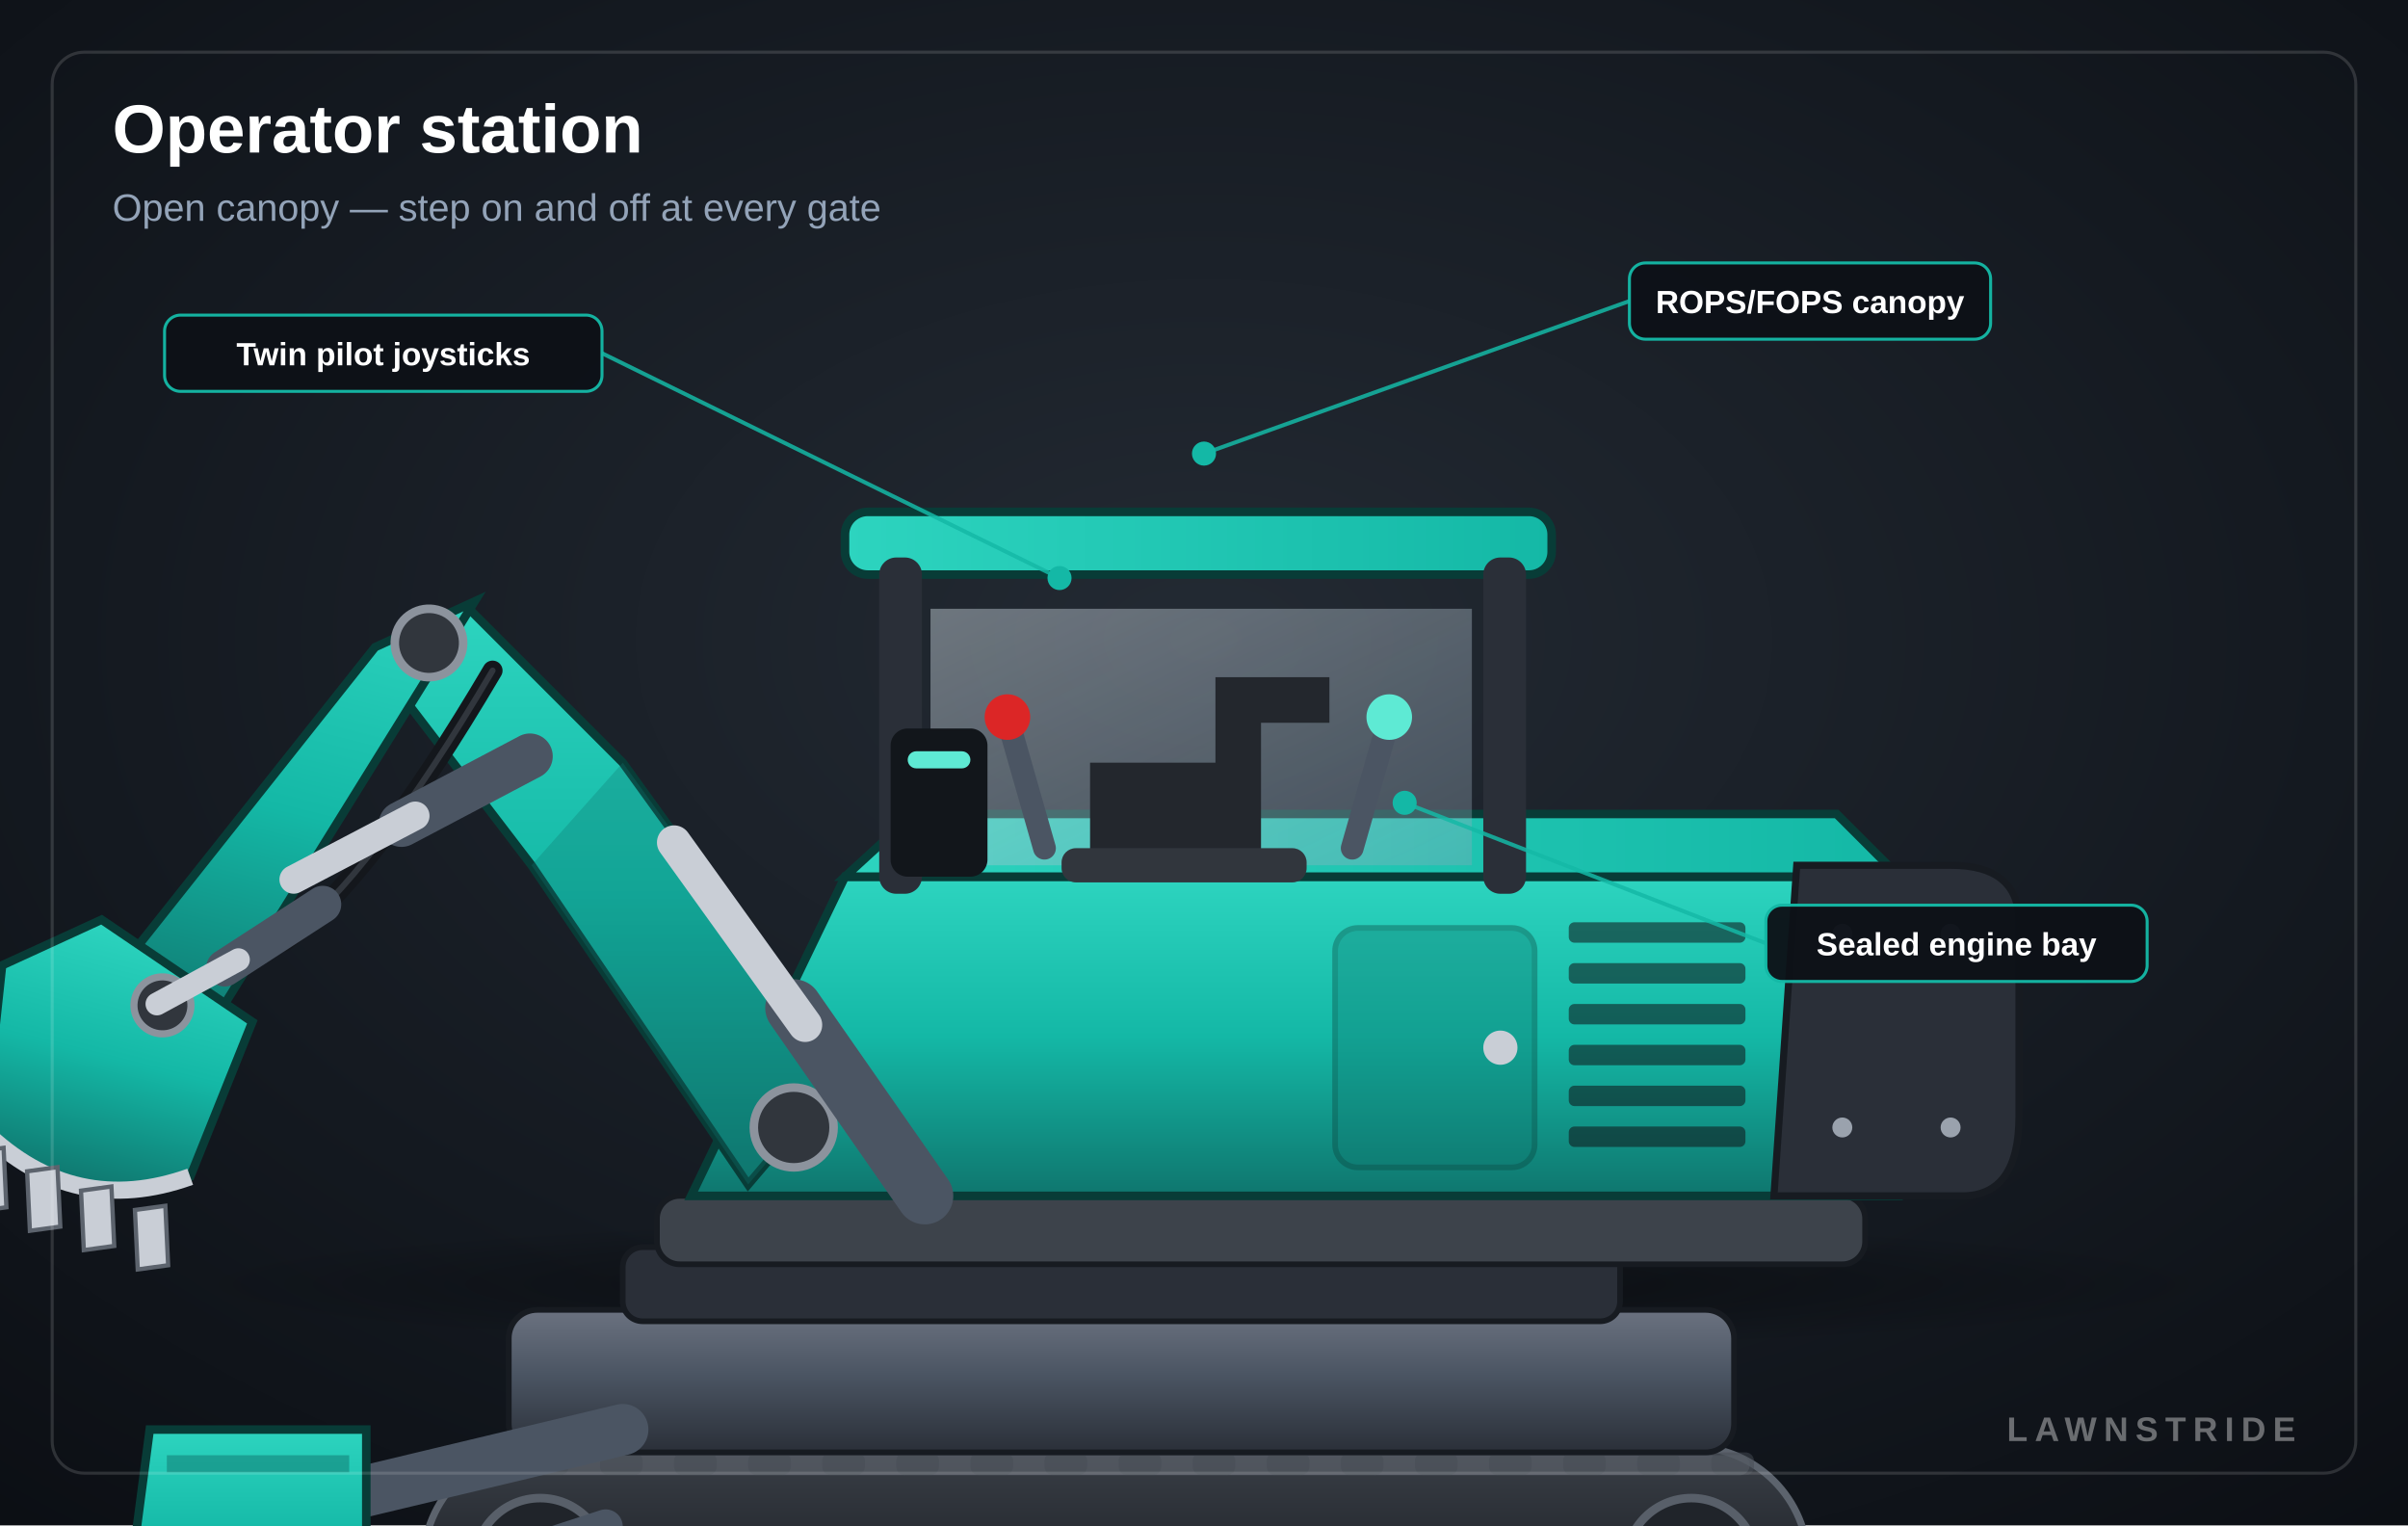
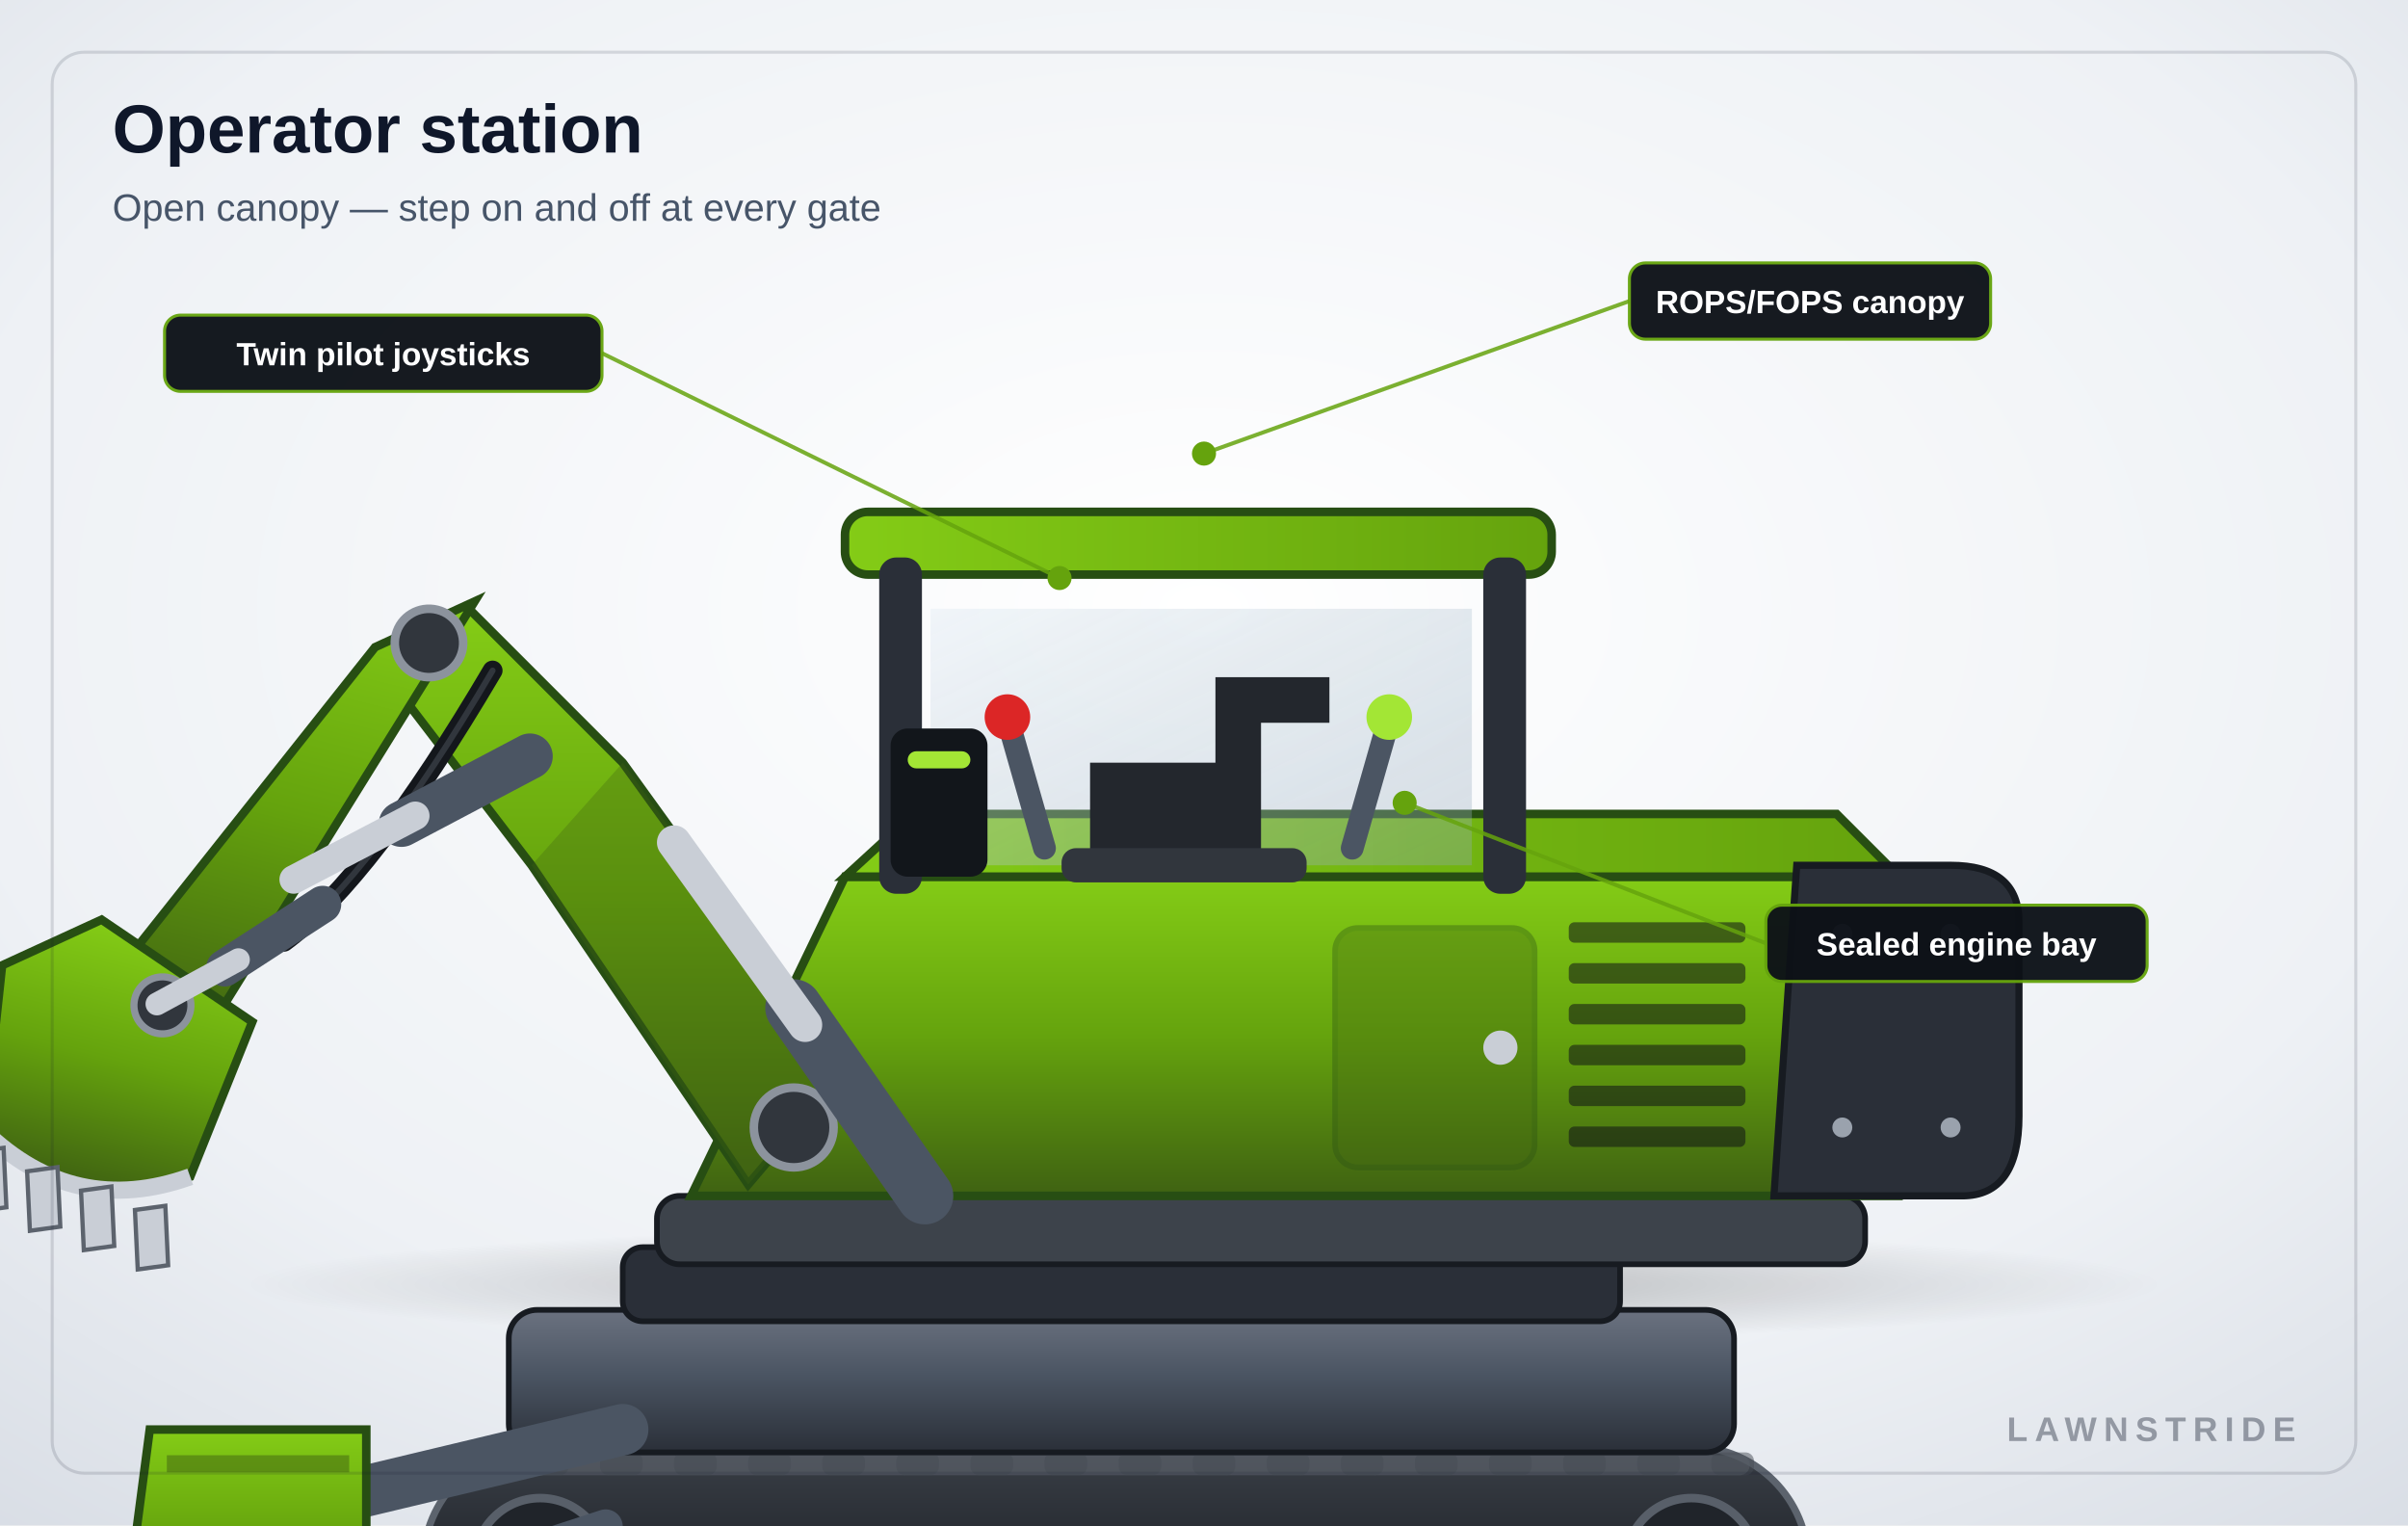
<svg xmlns="http://www.w3.org/2000/svg" viewBox="0 0 1200 760" width="1200" height="760" role="img">
  <defs>
    <linearGradient id="steel" x1="0" y1="0" x2="0" y2="1">
      <stop offset="0" stop-color="#6b7280" />
      <stop offset=".45" stop-color="#4b5563" />
      <stop offset="1" stop-color="#2a2f38" />
    </linearGradient>
    <linearGradient id="steelLite" x1="0" y1="0" x2="0" y2="1">
      <stop offset="0" stop-color="#aeb6c2" />
      <stop offset="1" stop-color="#6b7280" />
    </linearGradient>
    <linearGradient id="dark" x1="0" y1="0" x2="0" y2="1">
      <stop offset="0" stop-color="#31363f" />
      <stop offset="1" stop-color="#15181d" />
    </linearGradient>
    <linearGradient id="rubber" x1="0" y1="0" x2="0" y2="1">
      <stop offset="0" stop-color="#3a3f47" />
      <stop offset=".5" stop-color="#23272d" />
      <stop offset="1" stop-color="#131519" />
    </linearGradient>
    <radialGradient id="studioD" cx=".5" cy=".42" r=".78">
      <stop offset="0" stop-color="#232a33" />
      <stop offset=".6" stop-color="#141920" />
      <stop offset="1" stop-color="#0b0e13" />
    </radialGradient>
    <radialGradient id="studioL" cx=".5" cy=".4" r=".8">
      <stop offset="0" stop-color="#ffffff" />
      <stop offset=".65" stop-color="#eef1f5" />
      <stop offset="1" stop-color="#d7dce4" />
    </radialGradient>
    <linearGradient id="skyG" x1="0" y1="0" x2="0" y2="1">
      <stop offset="0" stop-color="#9fc0d8" />
      <stop offset=".55" stop-color="#cfe0ea" />
      <stop offset="1" stop-color="#e8eef2" />
    </linearGradient>
    <radialGradient id="shadow" cx=".5" cy=".5" r=".5">
      <stop offset="0" stop-color="#000" stop-opacity=".55" />
      <stop offset="1" stop-color="#000" stop-opacity="0" />
    </radialGradient>
    <linearGradient id="glassG" x1="0" y1="0" x2="1" y2="1">
      <stop offset="0" stop-color="#dfeaf2" stop-opacity=".9" />
      <stop offset="1" stop-color="#8fa6b8" stop-opacity=".75" />
    </linearGradient>
    <linearGradient id="paint" x1="0" y1="0" x2="0" y2="1">
-       <stop offset="0" stop-color="#2dd4bf" />
-       <stop offset=".5" stop-color="#14b8a6" />
-       <stop offset="1" stop-color="#0f766e" />
+       <stop offset="0" stop-color="#84cc16" />
+       <stop offset=".5" stop-color="#65a30d" />
+       <stop offset="1" stop-color="#3f6212" />
    </linearGradient>
    <linearGradient id="paintTop" x1="0" y1="0" x2="1" y2="0">
-       <stop offset="0" stop-color="#2dd4bf" />
-       <stop offset="1" stop-color="#14b8a6" />
+       <stop offset="0" stop-color="#84cc16" />
+       <stop offset="1" stop-color="#65a30d" />
    </linearGradient>
  </defs>
-   <rect width="1200" height="760" fill="url(#studioD)" />
-   <ellipse cx="600.0" cy="640" rx="504.0" ry="34" fill="url(#shadow)" />
+   <rect width="1200" height="760" fill="url(#studioL)" />
+   <ellipse cx="600.0" cy="640" rx="480.0" ry="30" fill="url(#shadow)" opacity=".5" />
  <g transform="translate(-246.3,-46.0) scale(1.42)">
    <rect x="322" y="540" width="486" height="82" rx="41.0" fill="url(#rubber)" stroke="#5c636d" stroke-width="2.5" />
    <rect x="342.5" y="543" width="445.0" height="7" rx="3.5" fill="#6e767f" opacity=".45" />
    <rect x="332" y="611" width="15" height="9" rx="3" fill="#0c0e11" opacity=".85" />
    <rect x="332" y="542" width="15" height="8" rx="3" fill="#454b54" opacity=".5" />
    <rect x="358" y="611" width="15" height="9" rx="3" fill="#0c0e11" opacity=".85" />
    <rect x="358" y="542" width="15" height="8" rx="3" fill="#454b54" opacity=".5" />
    <rect x="384" y="611" width="15" height="9" rx="3" fill="#0c0e11" opacity=".85" />
    <rect x="384" y="542" width="15" height="8" rx="3" fill="#454b54" opacity=".5" />
    <rect x="410" y="611" width="15" height="9" rx="3" fill="#0c0e11" opacity=".85" />
    <rect x="410" y="542" width="15" height="8" rx="3" fill="#454b54" opacity=".5" />
    <rect x="436" y="611" width="15" height="9" rx="3" fill="#0c0e11" opacity=".85" />
    <rect x="436" y="542" width="15" height="8" rx="3" fill="#454b54" opacity=".5" />
    <rect x="462" y="611" width="15" height="9" rx="3" fill="#0c0e11" opacity=".85" />
    <rect x="462" y="542" width="15" height="8" rx="3" fill="#454b54" opacity=".5" />
    <rect x="488" y="611" width="15" height="9" rx="3" fill="#0c0e11" opacity=".85" />
    <rect x="488" y="542" width="15" height="8" rx="3" fill="#454b54" opacity=".5" />
    <rect x="514" y="611" width="15" height="9" rx="3" fill="#0c0e11" opacity=".85" />
    <rect x="514" y="542" width="15" height="8" rx="3" fill="#454b54" opacity=".5" />
    <rect x="540" y="611" width="15" height="9" rx="3" fill="#0c0e11" opacity=".85" />
    <rect x="540" y="542" width="15" height="8" rx="3" fill="#454b54" opacity=".5" />
    <rect x="566" y="611" width="15" height="9" rx="3" fill="#0c0e11" opacity=".85" />
    <rect x="566" y="542" width="15" height="8" rx="3" fill="#454b54" opacity=".5" />
    <rect x="592" y="611" width="15" height="9" rx="3" fill="#0c0e11" opacity=".85" />
    <rect x="592" y="542" width="15" height="8" rx="3" fill="#454b54" opacity=".5" />
    <rect x="618" y="611" width="15" height="9" rx="3" fill="#0c0e11" opacity=".85" />
    <rect x="618" y="542" width="15" height="8" rx="3" fill="#454b54" opacity=".5" />
    <rect x="644" y="611" width="15" height="9" rx="3" fill="#0c0e11" opacity=".85" />
    <rect x="644" y="542" width="15" height="8" rx="3" fill="#454b54" opacity=".5" />
    <rect x="670" y="611" width="15" height="9" rx="3" fill="#0c0e11" opacity=".85" />
    <rect x="670" y="542" width="15" height="8" rx="3" fill="#454b54" opacity=".5" />
    <rect x="696" y="611" width="15" height="9" rx="3" fill="#0c0e11" opacity=".85" />
    <rect x="696" y="542" width="15" height="8" rx="3" fill="#454b54" opacity=".5" />
    <rect x="722" y="611" width="15" height="9" rx="3" fill="#0c0e11" opacity=".85" />
    <rect x="722" y="542" width="15" height="8" rx="3" fill="#454b54" opacity=".5" />
    <rect x="748" y="611" width="15" height="9" rx="3" fill="#0c0e11" opacity=".85" />
    <rect x="748" y="542" width="15" height="8" rx="3" fill="#454b54" opacity=".5" />
    <rect x="774" y="611" width="15" height="9" rx="3" fill="#0c0e11" opacity=".85" />
    <rect x="774" y="542" width="15" height="8" rx="3" fill="#454b54" opacity=".5" />
    <circle cx="363.0" cy="581.0" r="22.96" fill="#20242a" stroke="#585f69" stroke-width="3" />
    <circle cx="767.0" cy="581.0" r="22.96" fill="#20242a" stroke="#585f69" stroke-width="3" />
    <circle cx="363.0" cy="581.0" r="8.2" fill="#6f7883" />
    <circle cx="767.0" cy="581.0" r="8.2" fill="#6f7883" />
    <circle cx="467.8" cy="598.22" r="9.84" fill="#31363d" stroke="#575e68" stroke-width="2" />
    <circle cx="565.0" cy="598.22" r="9.84" fill="#31363d" stroke="#575e68" stroke-width="2" />
    <circle cx="662.2" cy="598.22" r="9.84" fill="#31363d" stroke="#575e68" stroke-width="2" />
    <rect x="352" y="492" width="430" height="50" rx="10" fill="url(#steel)" stroke="#171b21" stroke-width="2" />
    <rect x="392" y="470" width="350" height="26" rx="7" fill="#2a2f38" stroke="#171b21" stroke-width="2" />
    <g transform="translate(0,0)">
      <path d="M300 556 L392 534" stroke="#4b5563" stroke-width="18" stroke-linecap="round" />
      <path d="M300 596 L386 568" stroke="#4b5563" stroke-width="12" stroke-linecap="round" />
-       <path d="M226 534 L302 534 L302 610 L216 610 Z" fill="url(#paint)" stroke="#083c37" stroke-width="3" />
+       <path d="M226 534 L302 534 L302 610 L216 610 Z" fill="url(#paint)" stroke="#274e13" stroke-width="3" />
      <rect x="212" y="602" width="94" height="14" rx="5" fill="url(#steelLite)" stroke="#5c636d" stroke-width="2" />
-       <path d="M232 546 L296 546" stroke="#0f766e" stroke-width="6" opacity=".5" />
+       <path d="M232 546 L296 546" stroke="#3f6212" stroke-width="6" opacity=".5" />
    </g>
    <rect x="404" y="452" width="424" height="24" rx="8" fill="#3d434b" stroke="#171b21" stroke-width="2" />
-     <path d="M416 452 L840 452 L860 366 L840 340 L470 340 Z" fill="url(#paint)" stroke="#083c37" stroke-width="3" />
-     <path d="M470 340 L840 340 L818 318 L494 318 Z" fill="url(#paintTop)" stroke="#083c37" stroke-width="3" />
+     <path d="M416 452 L840 452 L860 366 L840 340 L470 340 Z" fill="url(#paint)" stroke="#274e13" stroke-width="3" />
+     <path d="M470 340 L840 340 L818 318 L494 318 Z" fill="url(#paintTop)" stroke="#274e13" stroke-width="3" />
    <path d="M796 452 L862 452 Q882 452 882 424 L882 356 Q882 336 858 336 L804 336 Z" fill="#2a2f38" stroke="#171b21" stroke-width="2.5" />
    <circle cx="820" cy="360" r="3.5" fill="#9aa2ad" />
    <circle cx="858" cy="360" r="3.5" fill="#9aa2ad" />
    <circle cx="820" cy="428" r="3.5" fill="#9aa2ad" />
    <circle cx="858" cy="428" r="3.5" fill="#9aa2ad" />
    <rect x="724" y="356.0" width="62" height="7.167" rx="2" fill="#0f1216" opacity=".55" />
    <rect x="724" y="370.333" width="62" height="7.167" rx="2" fill="#0f1216" opacity=".55" />
    <rect x="724" y="384.667" width="62" height="7.167" rx="2" fill="#0f1216" opacity=".55" />
    <rect x="724" y="399.0" width="62" height="7.167" rx="2" fill="#0f1216" opacity=".55" />
    <rect x="724" y="413.333" width="62" height="7.167" rx="2" fill="#0f1216" opacity=".55" />
    <rect x="724" y="427.667" width="62" height="7.167" rx="2" fill="#0f1216" opacity=".55" />
-     <rect x="642" y="358" width="70" height="84" rx="8" fill="#0f766e" opacity=".35" stroke="#083c37" stroke-width="2" />
+     <rect x="642" y="358" width="70" height="84" rx="8" fill="#3f6212" opacity=".35" stroke="#274e13" stroke-width="2" />
    <circle cx="700" cy="400" r="6" fill="#c9ced6" />
-     <rect x="470" y="212" width="248" height="22" rx="8" fill="url(#paintTop)" stroke="#083c37" stroke-width="3" />
+     <rect x="470" y="212" width="248" height="22" rx="8" fill="url(#paintTop)" stroke="#274e13" stroke-width="3" />
    <rect x="482" y="228" width="15" height="118" rx="6" fill="#2a2f38" />
    <rect x="694" y="228" width="15" height="118" rx="6" fill="#2a2f38" />
    <path d="M500 336 L690 336 L690 246 L500 246 Z" fill="url(#glassG)" opacity=".45" />
    <path d="M556 336 L616 336 L616 286 L640 286 L640 270 L600 270 L600 300 L556 300 Z" fill="#23272d" />
    <rect x="546" y="330" width="86" height="12" rx="5" fill="#31363d" />
    <path d="M540 330 L528 288" stroke="#4b5563" stroke-width="8" stroke-linecap="round" />
    <path d="M648 330 L660 288" stroke="#4b5563" stroke-width="8" stroke-linecap="round" />
    <circle cx="527" cy="284" r="8" fill="#dc2626" />
-     <circle cx="661" cy="284" r="8" fill="#5eead4" />
+     <circle cx="661" cy="284" r="8" fill="#a3e635" />
    <rect x="486" y="288" width="34" height="52" rx="6" fill="#12161b" />
-     <rect x="492" y="296" width="22" height="6" rx="3" fill="#5eead4" />
+     <rect x="492" y="296" width="22" height="6" rx="3" fill="#a3e635" />
    <g transform="rotate(0 452 428)">
-       <path d="M436 448 L470 408 L392 300 L338 246 L308 268 L360 336 Z" fill="url(#paint)" stroke="#083c37" stroke-width="3" />
-       <path d="M436 448 L470 408 L392 300 L360 336 Z" fill="#0f766e" opacity=".3" />
+       <path d="M436 448 L470 408 L392 300 L338 246 L308 268 L360 336 Z" fill="url(#paint)" stroke="#274e13" stroke-width="3" />
+       <path d="M436 448 L470 408 L392 300 L360 336 Z" fill="#3f6212" opacity=".3" />
      <circle cx="452" cy="428" r="14" fill="#31363d" stroke="#8c939d" stroke-width="3" />
      <path d="M498 452 L452 386" stroke="#4b5563" stroke-width="20" stroke-linecap="round" />
      <path d="M456 392 L410 328" stroke="#c9ced6" stroke-width="12" stroke-linecap="round" />
      <g transform="rotate(14 324 258)">
-         <path d="M336 240 L306 264 L246 396 L280 414 Z" fill="url(#paint)" stroke="#083c37" stroke-width="3" />
+         <path d="M336 240 L306 264 L246 396 L280 414 Z" fill="url(#paint)" stroke="#274e13" stroke-width="3" />
        <circle cx="324" cy="258" r="12" fill="#31363d" stroke="#8c939d" stroke-width="3" />
        <path d="M348 262 Q324.0 343.0 300 372" fill="none" stroke="#14171c" stroke-width="7" stroke-linecap="round" />
        <path d="M348 262 Q324.0 343.0 300 372" fill="none" stroke="#3d434b" stroke-width="2.1" stroke-linecap="round" opacity=".7" />
        <path d="M368 288 L330 322" stroke="#4b5563" stroke-width="16" stroke-linecap="round" />
        <path d="M334 318 L298 350" stroke="#c9ced6" stroke-width="10" stroke-linecap="round" />
        <g transform="rotate(0 264 404)">
-           <path d="M236 380 L296 402 L288 460 Q252 484 214 462 L206 404 Z" fill="url(#paint)" stroke="#083c37" stroke-width="3" />
+           <path d="M236 380 L296 402 L288 460 Q252 484 214 462 L206 404 Z" fill="url(#paint)" stroke="#274e13" stroke-width="3" />
          <path d="M214 462 Q252 484 288 460" fill="none" stroke="#c9ced6" stroke-width="6" />
          <path d="M212 470 l6 20 l10 -4 l-6 -20 z" fill="#c9ced6" stroke="#5c636d" stroke-width="1.5" />
          <path d="M232 472 l6 20 l10 -4 l-6 -20 z" fill="#c9ced6" stroke="#5c636d" stroke-width="1.5" />
          <path d="M252 474 l6 20 l10 -4 l-6 -20 z" fill="#c9ced6" stroke="#5c636d" stroke-width="1.5" />
          <path d="M272 476 l6 20 l10 -4 l-6 -20 z" fill="#c9ced6" stroke="#5c636d" stroke-width="1.5" />
          <circle cx="264" cy="404" r="10" fill="#31363d" stroke="#8c939d" stroke-width="2.5" />
        </g>
        <path d="M310 356 L282 386" stroke="#4b5563" stroke-width="13" stroke-linecap="round" />
        <path d="M286 382 L262 404" stroke="#c9ced6" stroke-width="8" stroke-linecap="round" />
      </g>
    </g>
  </g>
-   <path d="M528 288 L300 176" stroke="#14b8a6" stroke-width="2" opacity=".85" />
-   <circle cx="528" cy="288" r="6" fill="#14b8a6" />
-   <rect x="82.0" y="157" width="218" height="38" rx="8" fill="#0d1117" stroke="#14b8a6" stroke-width="1.5" opacity=".96" />
+   <path d="M528 288 L300 176" stroke="#65a30d" stroke-width="2" opacity=".85" />
+   <circle cx="528" cy="288" r="6" fill="#65a30d" />
+   <rect x="82.0" y="157" width="218" height="38" rx="8" fill="#0d1117" stroke="#65a30d" stroke-width="1.5" opacity=".96" />
  <text x="191" y="182" text-anchor="middle" font-family="Arial,Helvetica,sans-serif" font-weight="700" font-size="16" fill="#fff">Twin pilot joysticks</text>
-   <path d="M600 226 L812 150" stroke="#14b8a6" stroke-width="2" opacity=".85" />
-   <circle cx="600" cy="226" r="6" fill="#14b8a6" />
-   <rect x="812" y="131" width="180" height="38" rx="8" fill="#0d1117" stroke="#14b8a6" stroke-width="1.5" opacity=".96" />
+   <path d="M600 226 L812 150" stroke="#65a30d" stroke-width="2" opacity=".85" />
+   <circle cx="600" cy="226" r="6" fill="#65a30d" />
+   <rect x="812" y="131" width="180" height="38" rx="8" fill="#0d1117" stroke="#65a30d" stroke-width="1.5" opacity=".96" />
  <text x="902" y="156" text-anchor="middle" font-family="Arial,Helvetica,sans-serif" font-weight="700" font-size="16" fill="#fff">ROPS/FOPS canopy</text>
-   <path d="M700 400 L880 470" stroke="#14b8a6" stroke-width="2" opacity=".85" />
-   <circle cx="700" cy="400" r="6" fill="#14b8a6" />
-   <rect x="880" y="451" width="190" height="38" rx="8" fill="#0d1117" stroke="#14b8a6" stroke-width="1.5" opacity=".96" />
+   <path d="M700 400 L880 470" stroke="#65a30d" stroke-width="2" opacity=".85" />
+   <circle cx="700" cy="400" r="6" fill="#65a30d" />
+   <rect x="880" y="451" width="190" height="38" rx="8" fill="#0d1117" stroke="#65a30d" stroke-width="1.5" opacity=".96" />
  <text x="975" y="476" text-anchor="middle" font-family="Arial,Helvetica,sans-serif" font-weight="700" font-size="16" fill="#fff">Sealed engine bay</text>
-   <text x="56" y="76" font-family="Arial,Helvetica,sans-serif" font-weight="800" font-size="34" fill="#ffffff">Operator station</text>
-   <text x="56" y="110" font-family="Arial,Helvetica,sans-serif" font-weight="500" font-size="19" fill="#93a3b8">Open canopy — step on and off at every gate</text>
-   <rect x="26" y="26" width="1148" height="708" rx="16" fill="none" stroke="#ffffff" stroke-width="1.5" opacity=".14" />
-   <text x="1144" y="718" text-anchor="end" font-family="Arial,Helvetica,sans-serif" font-weight="800" font-size="17" letter-spacing="3.5" fill="#ffffff" opacity=".38">LAWNSTRIDE</text>
+   <text x="56" y="76" font-family="Arial,Helvetica,sans-serif" font-weight="800" font-size="34" fill="#0f172a">Operator station</text>
+   <text x="56" y="110" font-family="Arial,Helvetica,sans-serif" font-weight="500" font-size="19" fill="#475569">Open canopy — step on and off at every gate</text>
+   <rect x="26" y="26" width="1148" height="708" rx="16" fill="none" stroke="#0f172a" stroke-width="1.5" opacity=".14" />
+   <text x="1144" y="718" text-anchor="end" font-family="Arial,Helvetica,sans-serif" font-weight="800" font-size="17" letter-spacing="3.5" fill="#0f172a" opacity=".38">LAWNSTRIDE</text>
</svg>
